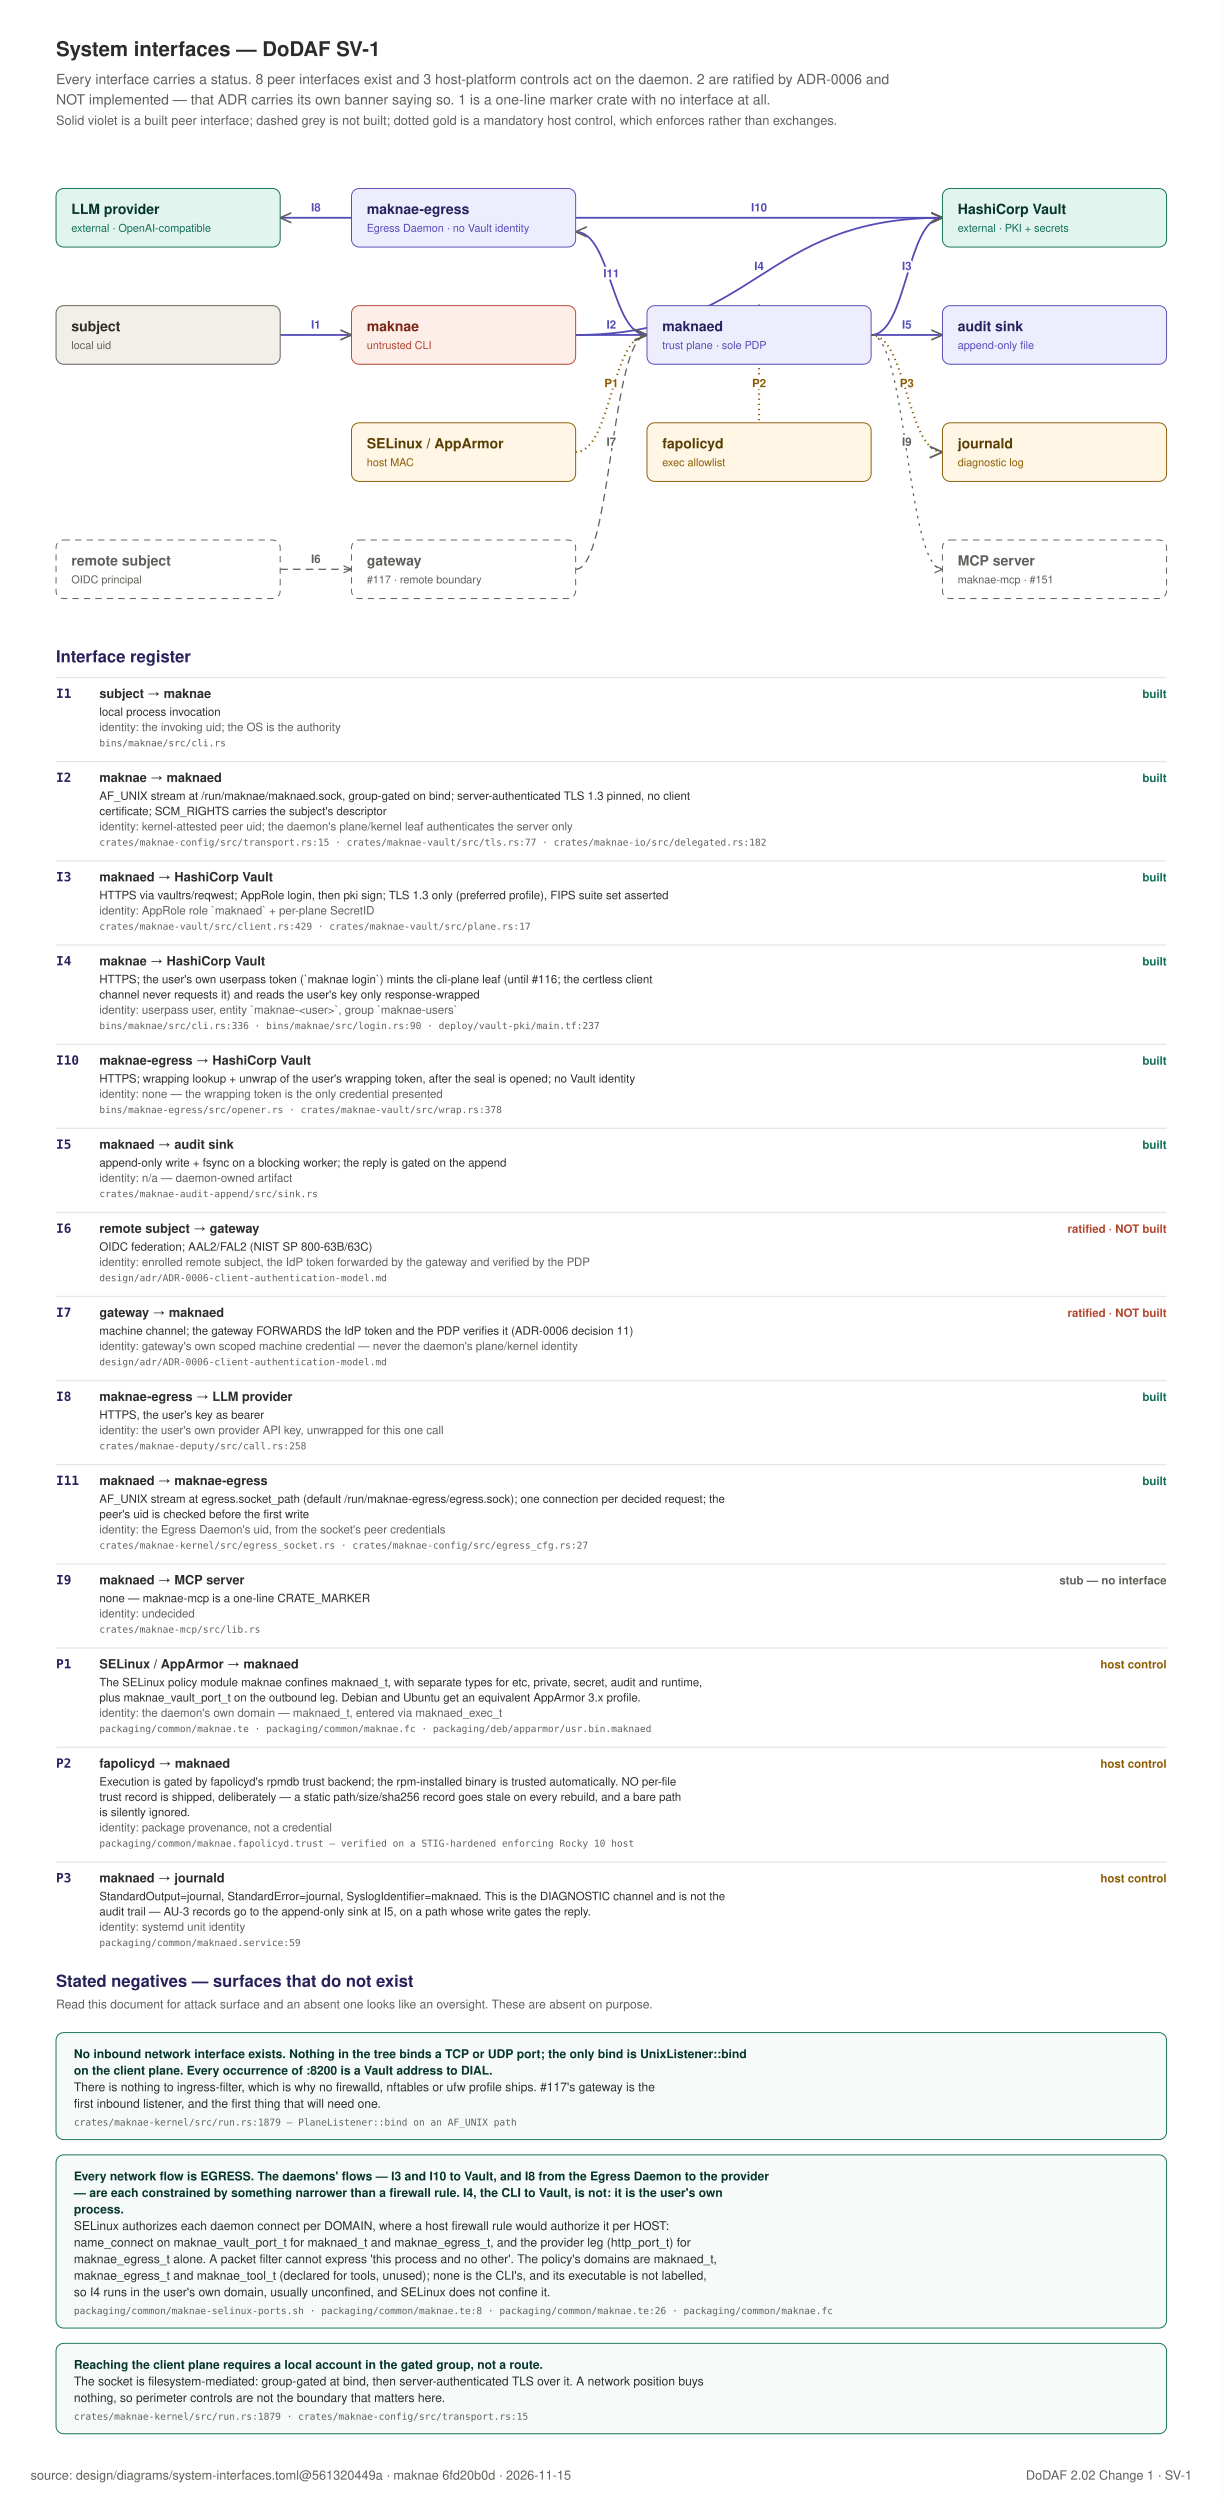
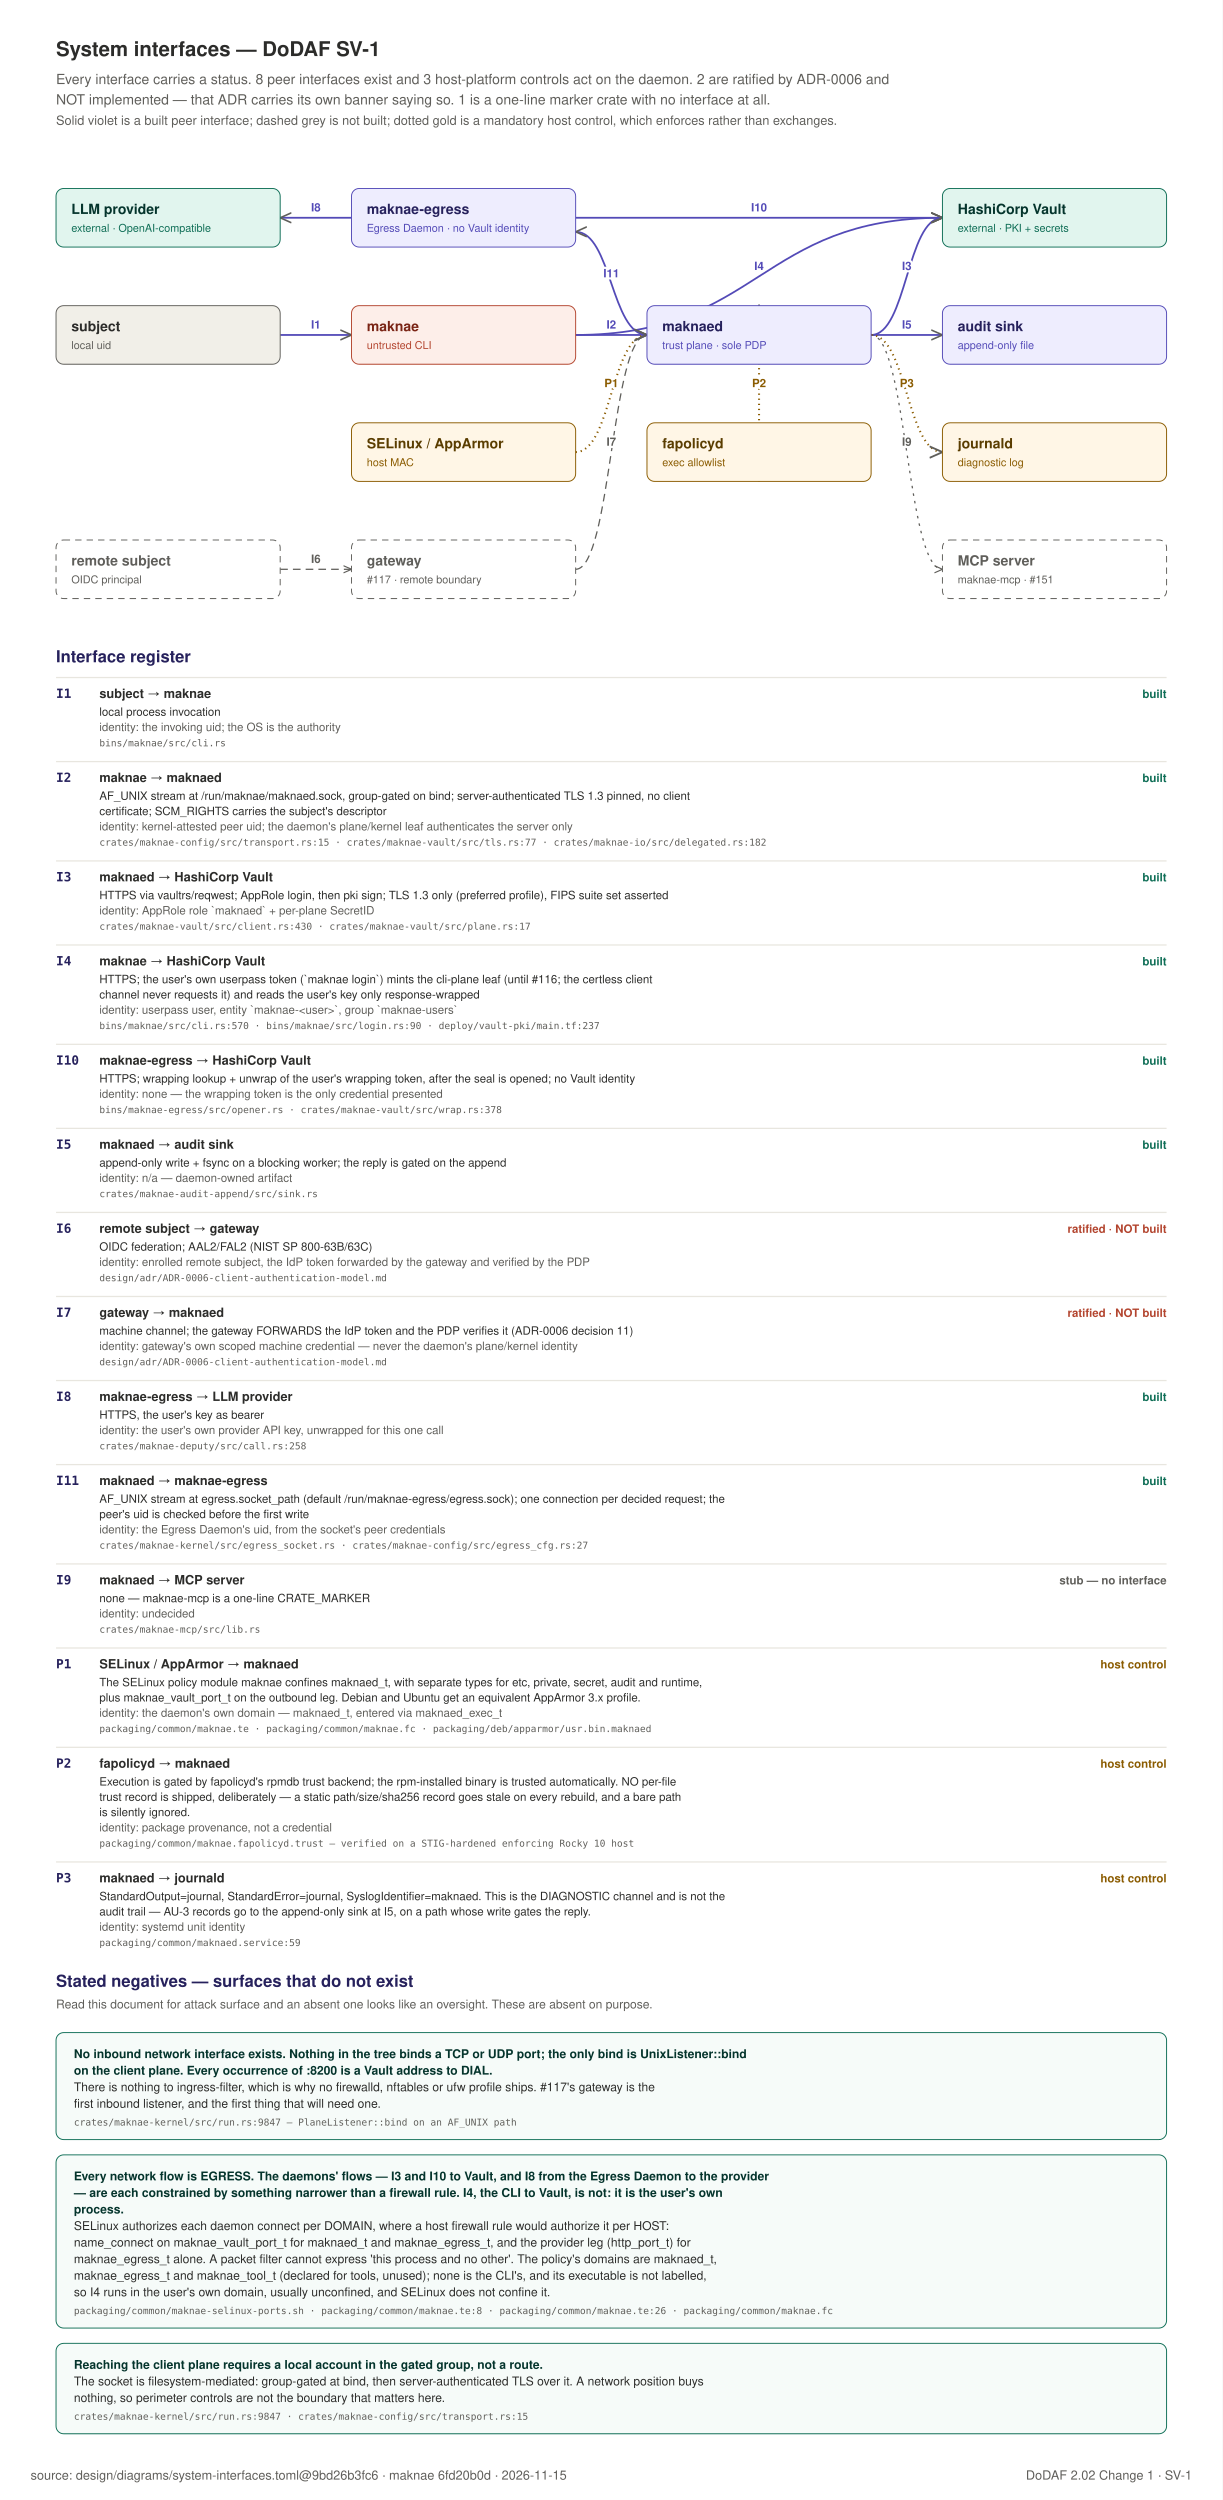
<svg xmlns="http://www.w3.org/2000/svg" width="960" height="1963" viewBox="0 0 960 1963" role="img">
  <rect x="0" y="0" width="960" height="1963" fill="#FFFFFF" />
  <text x="44" y="44" text-anchor="start" font-family="Helvetica, Arial, sans-serif" font-size="16" font-weight="600" fill="#2C2C2A">System interfaces — DoDAF SV-1</text>
  <text x="44" y="66" text-anchor="start" font-family="Helvetica, Arial, sans-serif" font-size="11" font-weight="400" fill="#5F5E5A">Every interface carries a status. 8 peer interfaces exist and 3 host-platform controls act on the daemon. 2 are ratified by ADR-0006 and</text>
  <text x="44" y="82" text-anchor="start" font-family="Helvetica, Arial, sans-serif" font-size="11" font-weight="400" fill="#5F5E5A">NOT implemented — that ADR carries its own banner saying so. 1 is a one-line marker crate with no interface at all.</text>
  <text x="44" y="98" text-anchor="start" font-family="Helvetica, Arial, sans-serif" font-size="10" font-weight="400" fill="#5F5E5A">Solid violet is a built peer interface; dashed grey is not built; dotted gold is a mandatory host control, which enforces rather than exchanges.</text>
  <defs>
    <marker id="if" viewBox="0 0 10 10" refX="9" refY="5" markerWidth="7" markerHeight="7" orient="auto-start-reverse">
      <path d="M 0 1 L 9 5 L 0 9" fill="none" stroke="#5F5E5A" stroke-width="1.3" />
    </marker>
  </defs>
  <path d="M 220 263 C 248 263 248 263 276 263" fill="none" stroke="#534AB7" stroke-width="1.4" marker-end="url(#if)" />
  <text x="248.0" y="258.0" text-anchor="middle" font-family="Helvetica, Arial, sans-serif" font-size="9" font-weight="700" fill="#534AB7" stroke="#FFFFFF" stroke-width="3.5" paint-order="stroke" stroke-linejoin="round">I1</text>
  <path d="M 452 263 C 480 263 480 263 508 263" fill="none" stroke="#534AB7" stroke-width="1.4" marker-end="url(#if)" />
  <text x="480.0" y="258.0" text-anchor="middle" font-family="Helvetica, Arial, sans-serif" font-size="9" font-weight="700" fill="#534AB7" stroke="#FFFFFF" stroke-width="3.5" paint-order="stroke" stroke-linejoin="round">I2</text>
  <path d="M 684 263 C 712 263 712 171 740 171" fill="none" stroke="#534AB7" stroke-width="1.4" marker-end="url(#if)" />
  <text x="712.0" y="212.0" text-anchor="middle" font-family="Helvetica, Arial, sans-serif" font-size="9" font-weight="700" fill="#534AB7" stroke="#FFFFFF" stroke-width="3.5" paint-order="stroke" stroke-linejoin="round">I3</text>
  <path d="M 452 263 C 596 263 596 171 740 171" fill="none" stroke="#534AB7" stroke-width="1.4" marker-end="url(#if)" />
  <text x="596.0" y="212.0" text-anchor="middle" font-family="Helvetica, Arial, sans-serif" font-size="9" font-weight="700" fill="#534AB7" stroke="#FFFFFF" stroke-width="3.5" paint-order="stroke" stroke-linejoin="round">I4</text>
  <path d="M 452 171 C 596 171 596 171 740 171" fill="none" stroke="#534AB7" stroke-width="1.4" marker-end="url(#if)" />
  <text x="596.0" y="166.0" text-anchor="middle" font-family="Helvetica, Arial, sans-serif" font-size="9" font-weight="700" fill="#534AB7" stroke="#FFFFFF" stroke-width="3.5" paint-order="stroke" stroke-linejoin="round">I10</text>
  <path d="M 684 263 C 712 263 712 263 740 263" fill="none" stroke="#534AB7" stroke-width="1.4" marker-end="url(#if)" />
  <text x="712.0" y="258.0" text-anchor="middle" font-family="Helvetica, Arial, sans-serif" font-size="9" font-weight="700" fill="#534AB7" stroke="#FFFFFF" stroke-width="3.5" paint-order="stroke" stroke-linejoin="round">I5</text>
  <path d="M 220 447 C 248 447 248 447 276 447" fill="none" stroke="#5F5E5A" stroke-width="1" stroke-dasharray="6 4" marker-end="url(#if)" />
  <text x="248.0" y="442.0" text-anchor="middle" font-family="Helvetica, Arial, sans-serif" font-size="9" font-weight="700" fill="#5F5E5A" stroke="#FFFFFF" stroke-width="3.5" paint-order="stroke" stroke-linejoin="round">I6</text>
  <path d="M 452 447 C 480 447 480 263 508 263" fill="none" stroke="#5F5E5A" stroke-width="1" stroke-dasharray="6 4" marker-end="url(#if)" />
  <text x="480.0" y="350.0" text-anchor="middle" font-family="Helvetica, Arial, sans-serif" font-size="9" font-weight="700" fill="#5F5E5A" stroke="#FFFFFF" stroke-width="3.5" paint-order="stroke" stroke-linejoin="round">I7</text>
  <path d="M 276 171 C 248 171 248 171 220 171" fill="none" stroke="#534AB7" stroke-width="1.4" marker-end="url(#if)" />
  <text x="248.0" y="166.0" text-anchor="middle" font-family="Helvetica, Arial, sans-serif" font-size="9" font-weight="700" fill="#534AB7" stroke="#FFFFFF" stroke-width="3.5" paint-order="stroke" stroke-linejoin="round">I8</text>
  <path d="M 508 263 C 480 263 480 182 452 182" fill="none" stroke="#534AB7" stroke-width="1.4" marker-end="url(#if)" />
  <text x="480.0" y="217.75" text-anchor="middle" font-family="Helvetica, Arial, sans-serif" font-size="9" font-weight="700" fill="#534AB7" stroke="#FFFFFF" stroke-width="3.5" paint-order="stroke" stroke-linejoin="round">I11</text>
  <path d="M 684 263 C 712 263 712 447 740 447" fill="none" stroke="#5F5E5A" stroke-width="1" stroke-dasharray="2 4" marker-end="url(#if)" />
  <text x="712.0" y="350.0" text-anchor="middle" font-family="Helvetica, Arial, sans-serif" font-size="9" font-weight="700" fill="#5F5E5A" stroke="#FFFFFF" stroke-width="3.5" paint-order="stroke" stroke-linejoin="round">I9</text>
  <path d="M 452 355 C 480 355 480 263 508 263" fill="none" stroke="#8A5B00" stroke-width="1.6" stroke-dasharray="1 3" marker-end="url(#if)" />
  <text x="480.0" y="304.0" text-anchor="middle" font-family="Helvetica, Arial, sans-serif" font-size="9" font-weight="700" fill="#8A5B00" stroke="#FFFFFF" stroke-width="3.5" paint-order="stroke" stroke-linejoin="round">P1</text>
  <path d="M 596 378 C 596 378 596 240 596 240" fill="none" stroke="#8A5B00" stroke-width="1.6" stroke-dasharray="1 3" marker-end="url(#if)" />
  <text x="596.0" y="304.0" text-anchor="middle" font-family="Helvetica, Arial, sans-serif" font-size="9" font-weight="700" fill="#8A5B00" stroke="#FFFFFF" stroke-width="3.5" paint-order="stroke" stroke-linejoin="round">P2</text>
  <path d="M 684 263 C 712 263 712 355 740 355" fill="none" stroke="#8A5B00" stroke-width="1.6" stroke-dasharray="1 3" marker-end="url(#if)" />
  <text x="712.0" y="304.0" text-anchor="middle" font-family="Helvetica, Arial, sans-serif" font-size="9" font-weight="700" fill="#8A5B00" stroke="#FFFFFF" stroke-width="3.5" paint-order="stroke" stroke-linejoin="round">P3</text>
  <rect x="44" y="240" width="176" height="46" rx="6" fill="#F1EFE8" stroke="#5F5E5A" stroke-width="0.75" />
  <text x="56" y="260" text-anchor="start" font-family="Helvetica, Arial, sans-serif" font-size="11" font-weight="600" fill="#2C2C2A">subject</text>
  <text x="56" y="274" text-anchor="start" font-family="Helvetica, Arial, sans-serif" font-size="8.5" font-weight="400" fill="#5F5E5A">local uid</text>
  <rect x="276" y="240" width="176" height="46" rx="6" fill="#FDEEE9" stroke="#B3452F" stroke-width="0.75" />
  <text x="288" y="260" text-anchor="start" font-family="Helvetica, Arial, sans-serif" font-size="11" font-weight="600" fill="#7A2415">maknae</text>
  <text x="288" y="274" text-anchor="start" font-family="Helvetica, Arial, sans-serif" font-size="8.5" font-weight="400" fill="#B3452F">untrusted CLI</text>
  <rect x="508" y="240" width="176" height="46" rx="6" fill="#EEEDFE" stroke="#534AB7" stroke-width="0.75" />
  <text x="520" y="260" text-anchor="start" font-family="Helvetica, Arial, sans-serif" font-size="11" font-weight="600" fill="#26215C">maknaed</text>
  <text x="520" y="274" text-anchor="start" font-family="Helvetica, Arial, sans-serif" font-size="8.5" font-weight="400" fill="#534AB7">trust plane · sole PDP</text>
  <rect x="740" y="148" width="176" height="46" rx="6" fill="#E1F5EE" stroke="#0F6E56" stroke-width="0.75" />
  <text x="752" y="168" text-anchor="start" font-family="Helvetica, Arial, sans-serif" font-size="11" font-weight="600" fill="#04342C">HashiCorp Vault</text>
  <text x="752" y="182" text-anchor="start" font-family="Helvetica, Arial, sans-serif" font-size="8.5" font-weight="400" fill="#0F6E56">external · PKI + secrets</text>
  <rect x="276" y="148" width="176" height="46" rx="6" fill="#EEEDFE" stroke="#534AB7" stroke-width="0.75" />
  <text x="288" y="168" text-anchor="start" font-family="Helvetica, Arial, sans-serif" font-size="11" font-weight="600" fill="#26215C">maknae-egress</text>
  <text x="288" y="182" text-anchor="start" font-family="Helvetica, Arial, sans-serif" font-size="8.5" font-weight="400" fill="#534AB7">Egress Daemon · no Vault identity</text>
  <rect x="740" y="240" width="176" height="46" rx="6" fill="#EEEDFE" stroke="#534AB7" stroke-width="0.75" />
  <text x="752" y="260" text-anchor="start" font-family="Helvetica, Arial, sans-serif" font-size="11" font-weight="600" fill="#26215C">audit sink</text>
  <text x="752" y="274" text-anchor="start" font-family="Helvetica, Arial, sans-serif" font-size="8.5" font-weight="400" fill="#534AB7">append-only file</text>
  <rect x="276" y="424" width="176" height="46" rx="6" fill="#FFFFFF" stroke="#5F5E5A" stroke-width="0.75" stroke-dasharray="5 4" />
  <text x="288" y="444" text-anchor="start" font-family="Helvetica, Arial, sans-serif" font-size="11" font-weight="600" fill="#5F5E5A">gateway</text>
  <text x="288" y="458" text-anchor="start" font-family="Helvetica, Arial, sans-serif" font-size="8.5" font-weight="400" fill="#5F5E5A">#117 · remote boundary</text>
  <rect x="44" y="424" width="176" height="46" rx="6" fill="#FFFFFF" stroke="#5F5E5A" stroke-width="0.75" stroke-dasharray="5 4" />
  <text x="56" y="444" text-anchor="start" font-family="Helvetica, Arial, sans-serif" font-size="11" font-weight="600" fill="#5F5E5A">remote subject</text>
  <text x="56" y="458" text-anchor="start" font-family="Helvetica, Arial, sans-serif" font-size="8.5" font-weight="400" fill="#5F5E5A">OIDC principal</text>
  <rect x="44" y="148" width="176" height="46" rx="6" fill="#E1F5EE" stroke="#0F6E56" stroke-width="0.75" />
  <text x="56" y="168" text-anchor="start" font-family="Helvetica, Arial, sans-serif" font-size="11" font-weight="600" fill="#04342C">LLM provider</text>
  <text x="56" y="182" text-anchor="start" font-family="Helvetica, Arial, sans-serif" font-size="8.5" font-weight="400" fill="#0F6E56">external · OpenAI-compatible</text>
  <rect x="740" y="424" width="176" height="46" rx="6" fill="#FFFFFF" stroke="#5F5E5A" stroke-width="0.75" stroke-dasharray="5 4" />
  <text x="752" y="444" text-anchor="start" font-family="Helvetica, Arial, sans-serif" font-size="11" font-weight="600" fill="#5F5E5A">MCP server</text>
  <text x="752" y="458" text-anchor="start" font-family="Helvetica, Arial, sans-serif" font-size="8.5" font-weight="400" fill="#5F5E5A">maknae-mcp · #151</text>
  <rect x="276" y="332" width="176" height="46" rx="6" fill="#FFF6E6" stroke="#8A5B00" stroke-width="0.75" />
  <text x="288" y="352" text-anchor="start" font-family="Helvetica, Arial, sans-serif" font-size="11" font-weight="600" fill="#5A3D00">SELinux / AppArmor</text>
  <text x="288" y="366" text-anchor="start" font-family="Helvetica, Arial, sans-serif" font-size="8.5" font-weight="400" fill="#8A5B00">host MAC</text>
  <rect x="508" y="332" width="176" height="46" rx="6" fill="#FFF6E6" stroke="#8A5B00" stroke-width="0.75" />
  <text x="520" y="352" text-anchor="start" font-family="Helvetica, Arial, sans-serif" font-size="11" font-weight="600" fill="#5A3D00">fapolicyd</text>
  <text x="520" y="366" text-anchor="start" font-family="Helvetica, Arial, sans-serif" font-size="8.5" font-weight="400" fill="#8A5B00">exec allowlist</text>
  <rect x="740" y="332" width="176" height="46" rx="6" fill="#FFF6E6" stroke="#8A5B00" stroke-width="0.75" />
  <text x="752" y="352" text-anchor="start" font-family="Helvetica, Arial, sans-serif" font-size="11" font-weight="600" fill="#5A3D00">journald</text>
  <text x="752" y="366" text-anchor="start" font-family="Helvetica, Arial, sans-serif" font-size="8.5" font-weight="400" fill="#8A5B00">diagnostic log</text>
  <text x="44" y="520" text-anchor="start" font-family="Helvetica, Arial, sans-serif" font-size="13" font-weight="600" fill="#26215C">Interface register</text>
  <line x1="44" y1="532" x2="916" y2="532" stroke="#E8E6DF" stroke-width="1" />
  <text x="44" y="548" text-anchor="start" font-family="ui-monospace, SFMono-Regular, Menlo, monospace" font-size="10" font-weight="700" fill="#26215C">I1</text>
  <text x="78" y="548" text-anchor="start" font-family="Helvetica, Arial, sans-serif" font-size="10" font-weight="600" fill="#2C2C2A">subject  →  maknae</text>
  <text x="916" y="548" text-anchor="end" font-family="Helvetica, Arial, sans-serif" font-size="9" font-weight="700" fill="#0F6E56">built</text>
  <text x="78" y="562" text-anchor="start" font-family="Helvetica, Arial, sans-serif" font-size="9" font-weight="400" fill="#2C2C2A">local process invocation</text>
  <text x="78" y="574" text-anchor="start" font-family="Helvetica, Arial, sans-serif" font-size="9" font-weight="400" fill="#5F5E5A">identity: the invoking uid; the OS is the authority</text>
  <text x="78" y="586" text-anchor="start" font-family="ui-monospace, SFMono-Regular, Menlo, monospace" font-size="7.5" font-weight="400" fill="#5F5E5A">bins/maknae/src/cli.rs</text>
  <line x1="44" y1="598" x2="916" y2="598" stroke="#E8E6DF" stroke-width="1" />
  <text x="44" y="614" text-anchor="start" font-family="ui-monospace, SFMono-Regular, Menlo, monospace" font-size="10" font-weight="700" fill="#26215C">I2</text>
  <text x="78" y="614" text-anchor="start" font-family="Helvetica, Arial, sans-serif" font-size="10" font-weight="600" fill="#2C2C2A">maknae  →  maknaed</text>
  <text x="916" y="614" text-anchor="end" font-family="Helvetica, Arial, sans-serif" font-size="9" font-weight="700" fill="#0F6E56">built</text>
  <text x="78" y="628" text-anchor="start" font-family="Helvetica, Arial, sans-serif" font-size="9" font-weight="400" fill="#2C2C2A">AF_UNIX stream at /run/maknae/maknaed.sock, group-gated on bind; server-authenticated TLS 1.3 pinned, no client</text>
  <text x="78" y="640" text-anchor="start" font-family="Helvetica, Arial, sans-serif" font-size="9" font-weight="400" fill="#2C2C2A">certificate; SCM_RIGHTS carries the subject's descriptor</text>
  <text x="78" y="652" text-anchor="start" font-family="Helvetica, Arial, sans-serif" font-size="9" font-weight="400" fill="#5F5E5A">identity: kernel-attested peer uid; the daemon's plane/kernel leaf authenticates the server only</text>
  <text x="78" y="664" text-anchor="start" font-family="ui-monospace, SFMono-Regular, Menlo, monospace" font-size="7.5" font-weight="400" fill="#5F5E5A">crates/maknae-config/src/transport.rs:15 · crates/maknae-vault/src/tls.rs:77 · crates/maknae-io/src/delegated.rs:182</text>
  <line x1="44" y1="676" x2="916" y2="676" stroke="#E8E6DF" stroke-width="1" />
  <text x="44" y="692" text-anchor="start" font-family="ui-monospace, SFMono-Regular, Menlo, monospace" font-size="10" font-weight="700" fill="#26215C">I3</text>
  <text x="78" y="692" text-anchor="start" font-family="Helvetica, Arial, sans-serif" font-size="10" font-weight="600" fill="#2C2C2A">maknaed  →  HashiCorp Vault</text>
  <text x="916" y="692" text-anchor="end" font-family="Helvetica, Arial, sans-serif" font-size="9" font-weight="700" fill="#0F6E56">built</text>
  <text x="78" y="706" text-anchor="start" font-family="Helvetica, Arial, sans-serif" font-size="9" font-weight="400" fill="#2C2C2A">HTTPS via vaultrs/reqwest; AppRole login, then pki sign; TLS 1.3 only (preferred profile), FIPS suite set asserted</text>
  <text x="78" y="718" text-anchor="start" font-family="Helvetica, Arial, sans-serif" font-size="9" font-weight="400" fill="#5F5E5A">identity: AppRole role `maknaed` + per-plane SecretID</text>
-   <text x="78" y="730" text-anchor="start" font-family="ui-monospace, SFMono-Regular, Menlo, monospace" font-size="7.5" font-weight="400" fill="#5F5E5A">crates/maknae-vault/src/client.rs:429 · crates/maknae-vault/src/plane.rs:17</text>
+   <text x="78" y="730" text-anchor="start" font-family="ui-monospace, SFMono-Regular, Menlo, monospace" font-size="7.5" font-weight="400" fill="#5F5E5A">crates/maknae-vault/src/client.rs:430 · crates/maknae-vault/src/plane.rs:17</text>
  <line x1="44" y1="742" x2="916" y2="742" stroke="#E8E6DF" stroke-width="1" />
  <text x="44" y="758" text-anchor="start" font-family="ui-monospace, SFMono-Regular, Menlo, monospace" font-size="10" font-weight="700" fill="#26215C">I4</text>
  <text x="78" y="758" text-anchor="start" font-family="Helvetica, Arial, sans-serif" font-size="10" font-weight="600" fill="#2C2C2A">maknae  →  HashiCorp Vault</text>
  <text x="916" y="758" text-anchor="end" font-family="Helvetica, Arial, sans-serif" font-size="9" font-weight="700" fill="#0F6E56">built</text>
  <text x="78" y="772" text-anchor="start" font-family="Helvetica, Arial, sans-serif" font-size="9" font-weight="400" fill="#2C2C2A">HTTPS; the user's own userpass token (`maknae login`) mints the cli-plane leaf (until #116; the certless client</text>
  <text x="78" y="784" text-anchor="start" font-family="Helvetica, Arial, sans-serif" font-size="9" font-weight="400" fill="#2C2C2A">channel never requests it) and reads the user's key only response-wrapped</text>
  <text x="78" y="796" text-anchor="start" font-family="Helvetica, Arial, sans-serif" font-size="9" font-weight="400" fill="#5F5E5A">identity: userpass user, entity `maknae-&lt;user&gt;`, group `maknae-users`</text>
-   <text x="78" y="808" text-anchor="start" font-family="ui-monospace, SFMono-Regular, Menlo, monospace" font-size="7.5" font-weight="400" fill="#5F5E5A">bins/maknae/src/cli.rs:336 · bins/maknae/src/login.rs:90 · deploy/vault-pki/main.tf:237</text>
+   <text x="78" y="808" text-anchor="start" font-family="ui-monospace, SFMono-Regular, Menlo, monospace" font-size="7.5" font-weight="400" fill="#5F5E5A">bins/maknae/src/cli.rs:570 · bins/maknae/src/login.rs:90 · deploy/vault-pki/main.tf:237</text>
  <line x1="44" y1="820" x2="916" y2="820" stroke="#E8E6DF" stroke-width="1" />
  <text x="44" y="836" text-anchor="start" font-family="ui-monospace, SFMono-Regular, Menlo, monospace" font-size="10" font-weight="700" fill="#26215C">I10</text>
  <text x="78" y="836" text-anchor="start" font-family="Helvetica, Arial, sans-serif" font-size="10" font-weight="600" fill="#2C2C2A">maknae-egress  →  HashiCorp Vault</text>
  <text x="916" y="836" text-anchor="end" font-family="Helvetica, Arial, sans-serif" font-size="9" font-weight="700" fill="#0F6E56">built</text>
  <text x="78" y="850" text-anchor="start" font-family="Helvetica, Arial, sans-serif" font-size="9" font-weight="400" fill="#2C2C2A">HTTPS; wrapping lookup + unwrap of the user's wrapping token, after the seal is opened; no Vault identity</text>
  <text x="78" y="862" text-anchor="start" font-family="Helvetica, Arial, sans-serif" font-size="9" font-weight="400" fill="#5F5E5A">identity: none — the wrapping token is the only credential presented</text>
  <text x="78" y="874" text-anchor="start" font-family="ui-monospace, SFMono-Regular, Menlo, monospace" font-size="7.5" font-weight="400" fill="#5F5E5A">bins/maknae-egress/src/opener.rs · crates/maknae-vault/src/wrap.rs:378</text>
  <line x1="44" y1="886" x2="916" y2="886" stroke="#E8E6DF" stroke-width="1" />
  <text x="44" y="902" text-anchor="start" font-family="ui-monospace, SFMono-Regular, Menlo, monospace" font-size="10" font-weight="700" fill="#26215C">I5</text>
  <text x="78" y="902" text-anchor="start" font-family="Helvetica, Arial, sans-serif" font-size="10" font-weight="600" fill="#2C2C2A">maknaed  →  audit sink</text>
  <text x="916" y="902" text-anchor="end" font-family="Helvetica, Arial, sans-serif" font-size="9" font-weight="700" fill="#0F6E56">built</text>
  <text x="78" y="916" text-anchor="start" font-family="Helvetica, Arial, sans-serif" font-size="9" font-weight="400" fill="#2C2C2A">append-only write + fsync on a blocking worker; the reply is gated on the append</text>
  <text x="78" y="928" text-anchor="start" font-family="Helvetica, Arial, sans-serif" font-size="9" font-weight="400" fill="#5F5E5A">identity: n/a — daemon-owned artifact</text>
  <text x="78" y="940" text-anchor="start" font-family="ui-monospace, SFMono-Regular, Menlo, monospace" font-size="7.5" font-weight="400" fill="#5F5E5A">crates/maknae-audit-append/src/sink.rs</text>
  <line x1="44" y1="952" x2="916" y2="952" stroke="#E8E6DF" stroke-width="1" />
  <text x="44" y="968" text-anchor="start" font-family="ui-monospace, SFMono-Regular, Menlo, monospace" font-size="10" font-weight="700" fill="#26215C">I6</text>
  <text x="78" y="968" text-anchor="start" font-family="Helvetica, Arial, sans-serif" font-size="10" font-weight="600" fill="#2C2C2A">remote subject  →  gateway</text>
  <text x="916" y="968" text-anchor="end" font-family="Helvetica, Arial, sans-serif" font-size="9" font-weight="700" fill="#B3452F">ratified · NOT built</text>
  <text x="78" y="982" text-anchor="start" font-family="Helvetica, Arial, sans-serif" font-size="9" font-weight="400" fill="#2C2C2A">OIDC federation; AAL2/FAL2 (NIST SP 800-63B/63C)</text>
  <text x="78" y="994" text-anchor="start" font-family="Helvetica, Arial, sans-serif" font-size="9" font-weight="400" fill="#5F5E5A">identity: enrolled remote subject, the IdP token forwarded by the gateway and verified by the PDP</text>
  <text x="78" y="1006" text-anchor="start" font-family="ui-monospace, SFMono-Regular, Menlo, monospace" font-size="7.5" font-weight="400" fill="#5F5E5A">design/adr/ADR-0006-client-authentication-model.md</text>
  <line x1="44" y1="1018" x2="916" y2="1018" stroke="#E8E6DF" stroke-width="1" />
  <text x="44" y="1034" text-anchor="start" font-family="ui-monospace, SFMono-Regular, Menlo, monospace" font-size="10" font-weight="700" fill="#26215C">I7</text>
  <text x="78" y="1034" text-anchor="start" font-family="Helvetica, Arial, sans-serif" font-size="10" font-weight="600" fill="#2C2C2A">gateway  →  maknaed</text>
  <text x="916" y="1034" text-anchor="end" font-family="Helvetica, Arial, sans-serif" font-size="9" font-weight="700" fill="#B3452F">ratified · NOT built</text>
  <text x="78" y="1048" text-anchor="start" font-family="Helvetica, Arial, sans-serif" font-size="9" font-weight="400" fill="#2C2C2A">machine channel; the gateway FORWARDS the IdP token and the PDP verifies it (ADR-0006 decision 11)</text>
  <text x="78" y="1060" text-anchor="start" font-family="Helvetica, Arial, sans-serif" font-size="9" font-weight="400" fill="#5F5E5A">identity: gateway's own scoped machine credential — never the daemon's plane/kernel identity</text>
  <text x="78" y="1072" text-anchor="start" font-family="ui-monospace, SFMono-Regular, Menlo, monospace" font-size="7.5" font-weight="400" fill="#5F5E5A">design/adr/ADR-0006-client-authentication-model.md</text>
  <line x1="44" y1="1084" x2="916" y2="1084" stroke="#E8E6DF" stroke-width="1" />
  <text x="44" y="1100" text-anchor="start" font-family="ui-monospace, SFMono-Regular, Menlo, monospace" font-size="10" font-weight="700" fill="#26215C">I8</text>
  <text x="78" y="1100" text-anchor="start" font-family="Helvetica, Arial, sans-serif" font-size="10" font-weight="600" fill="#2C2C2A">maknae-egress  →  LLM provider</text>
  <text x="916" y="1100" text-anchor="end" font-family="Helvetica, Arial, sans-serif" font-size="9" font-weight="700" fill="#0F6E56">built</text>
  <text x="78" y="1114" text-anchor="start" font-family="Helvetica, Arial, sans-serif" font-size="9" font-weight="400" fill="#2C2C2A">HTTPS, the user's key as bearer</text>
  <text x="78" y="1126" text-anchor="start" font-family="Helvetica, Arial, sans-serif" font-size="9" font-weight="400" fill="#5F5E5A">identity: the user's own provider API key, unwrapped for this one call</text>
  <text x="78" y="1138" text-anchor="start" font-family="ui-monospace, SFMono-Regular, Menlo, monospace" font-size="7.5" font-weight="400" fill="#5F5E5A">crates/maknae-deputy/src/call.rs:258</text>
  <line x1="44" y1="1150" x2="916" y2="1150" stroke="#E8E6DF" stroke-width="1" />
  <text x="44" y="1166" text-anchor="start" font-family="ui-monospace, SFMono-Regular, Menlo, monospace" font-size="10" font-weight="700" fill="#26215C">I11</text>
  <text x="78" y="1166" text-anchor="start" font-family="Helvetica, Arial, sans-serif" font-size="10" font-weight="600" fill="#2C2C2A">maknaed  →  maknae-egress</text>
  <text x="916" y="1166" text-anchor="end" font-family="Helvetica, Arial, sans-serif" font-size="9" font-weight="700" fill="#0F6E56">built</text>
  <text x="78" y="1180" text-anchor="start" font-family="Helvetica, Arial, sans-serif" font-size="9" font-weight="400" fill="#2C2C2A">AF_UNIX stream at egress.socket_path (default /run/maknae-egress/egress.sock); one connection per decided request; the</text>
  <text x="78" y="1192" text-anchor="start" font-family="Helvetica, Arial, sans-serif" font-size="9" font-weight="400" fill="#2C2C2A">peer's uid is checked before the first write</text>
  <text x="78" y="1204" text-anchor="start" font-family="Helvetica, Arial, sans-serif" font-size="9" font-weight="400" fill="#5F5E5A">identity: the Egress Daemon's uid, from the socket's peer credentials</text>
  <text x="78" y="1216" text-anchor="start" font-family="ui-monospace, SFMono-Regular, Menlo, monospace" font-size="7.5" font-weight="400" fill="#5F5E5A">crates/maknae-kernel/src/egress_socket.rs · crates/maknae-config/src/egress_cfg.rs:27</text>
  <line x1="44" y1="1228" x2="916" y2="1228" stroke="#E8E6DF" stroke-width="1" />
  <text x="44" y="1244" text-anchor="start" font-family="ui-monospace, SFMono-Regular, Menlo, monospace" font-size="10" font-weight="700" fill="#26215C">I9</text>
  <text x="78" y="1244" text-anchor="start" font-family="Helvetica, Arial, sans-serif" font-size="10" font-weight="600" fill="#2C2C2A">maknaed  →  MCP server</text>
  <text x="916" y="1244" text-anchor="end" font-family="Helvetica, Arial, sans-serif" font-size="9" font-weight="700" fill="#5F5E5A">stub — no interface</text>
  <text x="78" y="1258" text-anchor="start" font-family="Helvetica, Arial, sans-serif" font-size="9" font-weight="400" fill="#2C2C2A">none — maknae-mcp is a one-line CRATE_MARKER</text>
  <text x="78" y="1270" text-anchor="start" font-family="Helvetica, Arial, sans-serif" font-size="9" font-weight="400" fill="#5F5E5A">identity: undecided</text>
  <text x="78" y="1282" text-anchor="start" font-family="ui-monospace, SFMono-Regular, Menlo, monospace" font-size="7.5" font-weight="400" fill="#5F5E5A">crates/maknae-mcp/src/lib.rs</text>
  <line x1="44" y1="1294" x2="916" y2="1294" stroke="#E8E6DF" stroke-width="1" />
  <text x="44" y="1310" text-anchor="start" font-family="ui-monospace, SFMono-Regular, Menlo, monospace" font-size="10" font-weight="700" fill="#26215C">P1</text>
  <text x="78" y="1310" text-anchor="start" font-family="Helvetica, Arial, sans-serif" font-size="10" font-weight="600" fill="#2C2C2A">SELinux / AppArmor  →  maknaed</text>
  <text x="916" y="1310" text-anchor="end" font-family="Helvetica, Arial, sans-serif" font-size="9" font-weight="700" fill="#8A5B00">host control</text>
  <text x="78" y="1324" text-anchor="start" font-family="Helvetica, Arial, sans-serif" font-size="9" font-weight="400" fill="#2C2C2A">The SELinux policy module maknae confines maknaed_t, with separate types for etc, private, secret, audit and runtime,</text>
  <text x="78" y="1336" text-anchor="start" font-family="Helvetica, Arial, sans-serif" font-size="9" font-weight="400" fill="#2C2C2A">plus maknae_vault_port_t on the outbound leg. Debian and Ubuntu get an equivalent AppArmor 3.x profile.</text>
  <text x="78" y="1348" text-anchor="start" font-family="Helvetica, Arial, sans-serif" font-size="9" font-weight="400" fill="#5F5E5A">identity: the daemon's own domain — maknaed_t, entered via maknaed_exec_t</text>
  <text x="78" y="1360" text-anchor="start" font-family="ui-monospace, SFMono-Regular, Menlo, monospace" font-size="7.5" font-weight="400" fill="#5F5E5A">packaging/common/maknae.te · packaging/common/maknae.fc · packaging/deb/apparmor/usr.bin.maknaed</text>
  <line x1="44" y1="1372" x2="916" y2="1372" stroke="#E8E6DF" stroke-width="1" />
  <text x="44" y="1388" text-anchor="start" font-family="ui-monospace, SFMono-Regular, Menlo, monospace" font-size="10" font-weight="700" fill="#26215C">P2</text>
  <text x="78" y="1388" text-anchor="start" font-family="Helvetica, Arial, sans-serif" font-size="10" font-weight="600" fill="#2C2C2A">fapolicyd  →  maknaed</text>
  <text x="916" y="1388" text-anchor="end" font-family="Helvetica, Arial, sans-serif" font-size="9" font-weight="700" fill="#8A5B00">host control</text>
  <text x="78" y="1402" text-anchor="start" font-family="Helvetica, Arial, sans-serif" font-size="9" font-weight="400" fill="#2C2C2A">Execution is gated by fapolicyd's rpmdb trust backend; the rpm-installed binary is trusted automatically. NO per-file</text>
  <text x="78" y="1414" text-anchor="start" font-family="Helvetica, Arial, sans-serif" font-size="9" font-weight="400" fill="#2C2C2A">trust record is shipped, deliberately — a static path/size/sha256 record goes stale on every rebuild, and a bare path</text>
  <text x="78" y="1426" text-anchor="start" font-family="Helvetica, Arial, sans-serif" font-size="9" font-weight="400" fill="#2C2C2A">is silently ignored.</text>
  <text x="78" y="1438" text-anchor="start" font-family="Helvetica, Arial, sans-serif" font-size="9" font-weight="400" fill="#5F5E5A">identity: package provenance, not a credential</text>
  <text x="78" y="1450" text-anchor="start" font-family="ui-monospace, SFMono-Regular, Menlo, monospace" font-size="7.5" font-weight="400" fill="#5F5E5A">packaging/common/maknae.fapolicyd.trust — verified on a STIG-hardened enforcing Rocky 10 host</text>
  <line x1="44" y1="1462" x2="916" y2="1462" stroke="#E8E6DF" stroke-width="1" />
  <text x="44" y="1478" text-anchor="start" font-family="ui-monospace, SFMono-Regular, Menlo, monospace" font-size="10" font-weight="700" fill="#26215C">P3</text>
  <text x="78" y="1478" text-anchor="start" font-family="Helvetica, Arial, sans-serif" font-size="10" font-weight="600" fill="#2C2C2A">maknaed  →  journald</text>
  <text x="916" y="1478" text-anchor="end" font-family="Helvetica, Arial, sans-serif" font-size="9" font-weight="700" fill="#8A5B00">host control</text>
  <text x="78" y="1492" text-anchor="start" font-family="Helvetica, Arial, sans-serif" font-size="9" font-weight="400" fill="#2C2C2A">StandardOutput=journal, StandardError=journal, SyslogIdentifier=maknaed. This is the DIAGNOSTIC channel and is not the</text>
  <text x="78" y="1504" text-anchor="start" font-family="Helvetica, Arial, sans-serif" font-size="9" font-weight="400" fill="#2C2C2A">audit trail — AU-3 records go to the append-only sink at I5, on a path whose write gates the reply.</text>
  <text x="78" y="1516" text-anchor="start" font-family="Helvetica, Arial, sans-serif" font-size="9" font-weight="400" fill="#5F5E5A">identity: systemd unit identity</text>
  <text x="78" y="1528" text-anchor="start" font-family="ui-monospace, SFMono-Regular, Menlo, monospace" font-size="7.5" font-weight="400" fill="#5F5E5A">packaging/common/maknaed.service:59</text>
  <text x="44" y="1560" text-anchor="start" font-family="Helvetica, Arial, sans-serif" font-size="13" font-weight="600" fill="#26215C">Stated negatives — surfaces that do not exist</text>
  <text x="44" y="1577" text-anchor="start" font-family="Helvetica, Arial, sans-serif" font-size="9.5" font-weight="400" fill="#5F5E5A">Read this document for attack surface and an absent one looks like an oversight. These are absent on purpose.</text>
  <rect x="44" y="1596" width="872" height="84" rx="6" fill="#F6FBF9" stroke="#0F6E56" stroke-width="0.75" />
  <text x="58" y="1616" text-anchor="start" font-family="Helvetica, Arial, sans-serif" font-size="9.5" font-weight="600" fill="#04342C">No inbound network interface exists. Nothing in the tree binds a TCP or UDP port; the only bind is UnixListener::bind</text>
  <text x="58" y="1629" text-anchor="start" font-family="Helvetica, Arial, sans-serif" font-size="9.5" font-weight="600" fill="#04342C">on the client plane. Every occurrence of :8200 is a Vault address to DIAL.</text>
  <text x="58" y="1642" text-anchor="start" font-family="Helvetica, Arial, sans-serif" font-size="9.5" font-weight="400" fill="#2C2C2A">There is nothing to ingress-filter, which is why no firewalld, nftables or ufw profile ships. #117's gateway is the</text>
  <text x="58" y="1655" text-anchor="start" font-family="Helvetica, Arial, sans-serif" font-size="9.5" font-weight="400" fill="#2C2C2A">first inbound listener, and the first thing that will need one.</text>
-   <text x="58" y="1669" text-anchor="start" font-family="ui-monospace, SFMono-Regular, Menlo, monospace" font-size="7.5" font-weight="400" fill="#5F5E5A">crates/maknae-kernel/src/run.rs:1879 — PlaneListener::bind on an AF_UNIX path</text>
+   <text x="58" y="1669" text-anchor="start" font-family="ui-monospace, SFMono-Regular, Menlo, monospace" font-size="7.5" font-weight="400" fill="#5F5E5A">crates/maknae-kernel/src/run.rs:9847 — PlaneListener::bind on an AF_UNIX path</text>
  <rect x="44" y="1692" width="872" height="136" rx="6" fill="#F6FBF9" stroke="#0F6E56" stroke-width="0.75" />
  <text x="58" y="1712" text-anchor="start" font-family="Helvetica, Arial, sans-serif" font-size="9.5" font-weight="600" fill="#04342C">Every network flow is EGRESS. The daemons' flows — I3 and I10 to Vault, and I8 from the Egress Daemon to the provider</text>
  <text x="58" y="1725" text-anchor="start" font-family="Helvetica, Arial, sans-serif" font-size="9.5" font-weight="600" fill="#04342C">— are each constrained by something narrower than a firewall rule. I4, the CLI to Vault, is not: it is the user's own</text>
  <text x="58" y="1738" text-anchor="start" font-family="Helvetica, Arial, sans-serif" font-size="9.5" font-weight="600" fill="#04342C">process.</text>
  <text x="58" y="1751" text-anchor="start" font-family="Helvetica, Arial, sans-serif" font-size="9.5" font-weight="400" fill="#2C2C2A">SELinux authorizes each daemon connect per DOMAIN, where a host firewall rule would authorize it per HOST:</text>
  <text x="58" y="1764" text-anchor="start" font-family="Helvetica, Arial, sans-serif" font-size="9.5" font-weight="400" fill="#2C2C2A">name_connect on maknae_vault_port_t for maknaed_t and maknae_egress_t, and the provider leg (http_port_t) for</text>
  <text x="58" y="1777" text-anchor="start" font-family="Helvetica, Arial, sans-serif" font-size="9.5" font-weight="400" fill="#2C2C2A">maknae_egress_t alone. A packet filter cannot express 'this process and no other'. The policy's domains are maknaed_t,</text>
  <text x="58" y="1790" text-anchor="start" font-family="Helvetica, Arial, sans-serif" font-size="9.5" font-weight="400" fill="#2C2C2A">maknae_egress_t and maknae_tool_t (declared for tools, unused); none is the CLI's, and its executable is not labelled,</text>
  <text x="58" y="1803" text-anchor="start" font-family="Helvetica, Arial, sans-serif" font-size="9.5" font-weight="400" fill="#2C2C2A">so I4 runs in the user's own domain, usually unconfined, and SELinux does not confine it.</text>
  <text x="58" y="1817" text-anchor="start" font-family="ui-monospace, SFMono-Regular, Menlo, monospace" font-size="7.5" font-weight="400" fill="#5F5E5A">packaging/common/maknae-selinux-ports.sh · packaging/common/maknae.te:8 · packaging/common/maknae.te:26 · packaging/common/maknae.fc</text>
  <rect x="44" y="1840" width="872" height="71" rx="6" fill="#F6FBF9" stroke="#0F6E56" stroke-width="0.75" />
  <text x="58" y="1860" text-anchor="start" font-family="Helvetica, Arial, sans-serif" font-size="9.5" font-weight="600" fill="#04342C">Reaching the client plane requires a local account in the gated group, not a route.</text>
  <text x="58" y="1873" text-anchor="start" font-family="Helvetica, Arial, sans-serif" font-size="9.5" font-weight="400" fill="#2C2C2A">The socket is filesystem-mediated: group-gated at bind, then server-authenticated TLS over it. A network position buys</text>
  <text x="58" y="1886" text-anchor="start" font-family="Helvetica, Arial, sans-serif" font-size="9.5" font-weight="400" fill="#2C2C2A">nothing, so perimeter controls are not the boundary that matters here.</text>
-   <text x="58" y="1900" text-anchor="start" font-family="ui-monospace, SFMono-Regular, Menlo, monospace" font-size="7.5" font-weight="400" fill="#5F5E5A">crates/maknae-kernel/src/run.rs:1879 · crates/maknae-config/src/transport.rs:15</text>
-   <text x="24" y="1947" text-anchor="start" font-family="Helvetica, Arial, sans-serif" font-size="10" font-weight="400" fill="#5F5E5A">source: design/diagrams/system-interfaces.toml@561320449a · maknae 6fd20b0d · 2026-11-15</text>
+   <text x="58" y="1900" text-anchor="start" font-family="ui-monospace, SFMono-Regular, Menlo, monospace" font-size="7.5" font-weight="400" fill="#5F5E5A">crates/maknae-kernel/src/run.rs:9847 · crates/maknae-config/src/transport.rs:15</text>
+   <text x="24" y="1947" text-anchor="start" font-family="Helvetica, Arial, sans-serif" font-size="10" font-weight="400" fill="#5F5E5A">source: design/diagrams/system-interfaces.toml@9bd26b3fc6 · maknae 6fd20b0d · 2026-11-15</text>
  <text x="936" y="1947" text-anchor="end" font-family="Helvetica, Arial, sans-serif" font-size="10" font-weight="400" fill="#5F5E5A">DoDAF 2.02 Change 1 · SV-1</text>
</svg>
